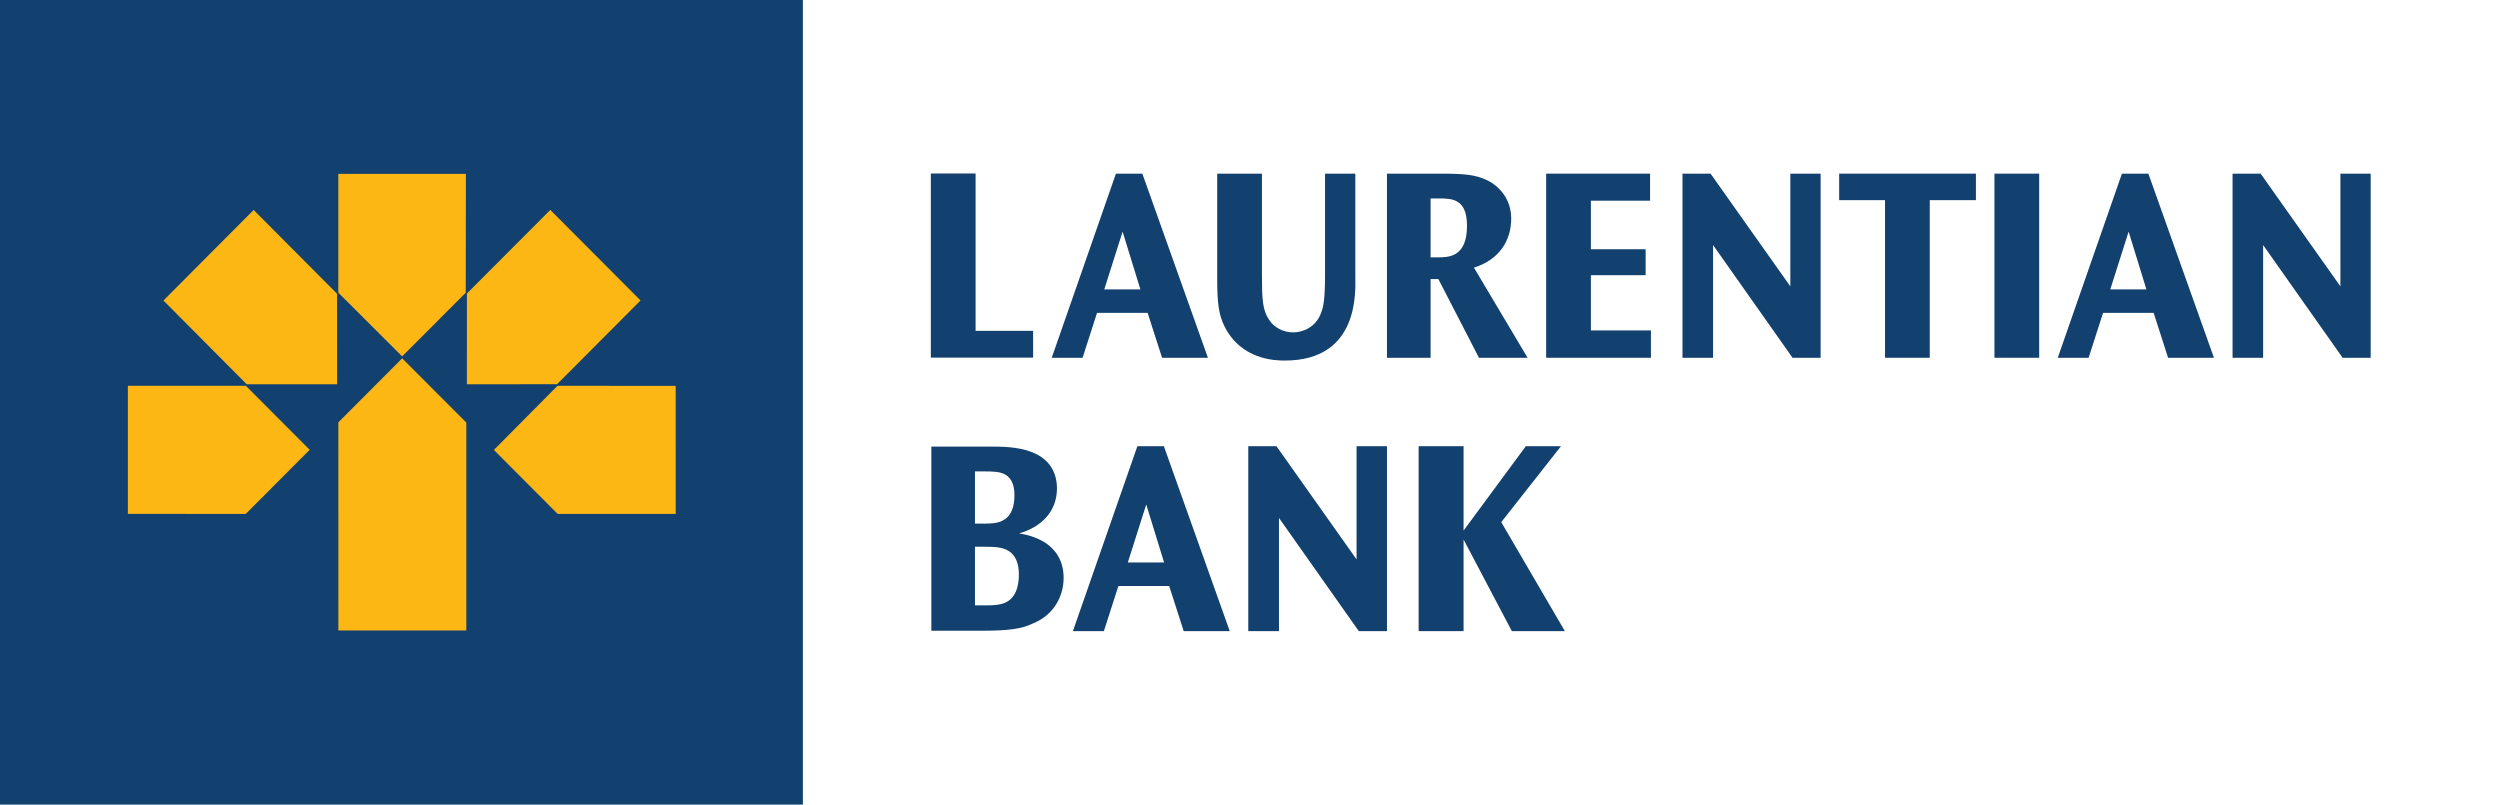
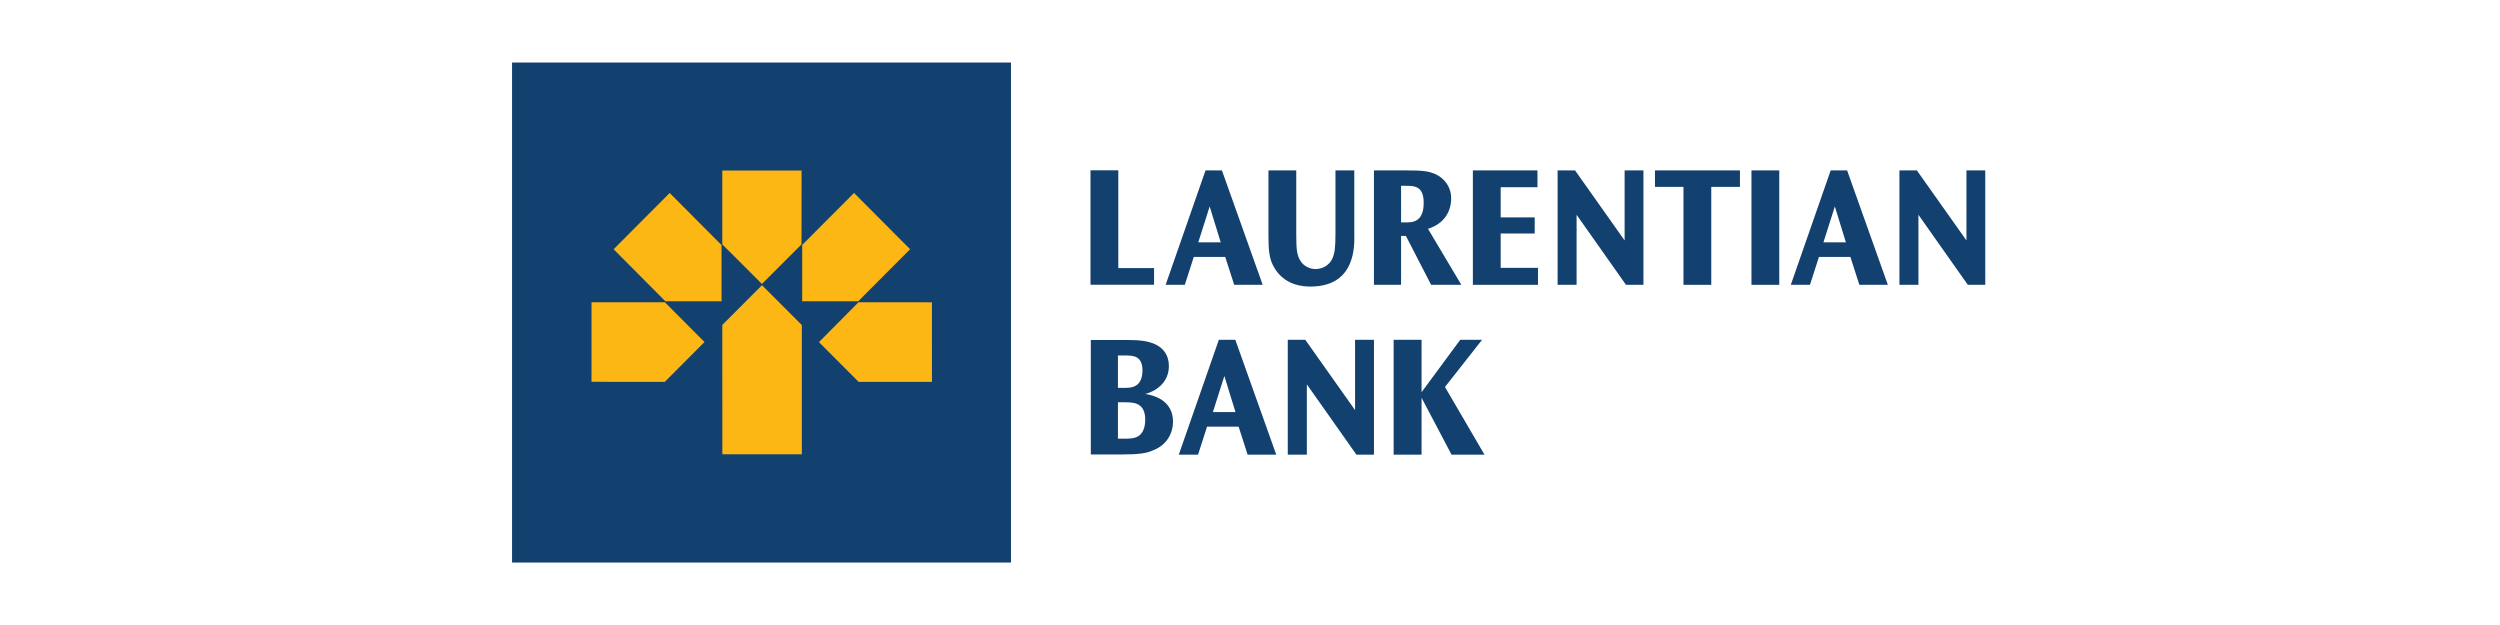
- <svg xmlns="http://www.w3.org/2000/svg" width="174" height="56" viewBox="0 0 174 56" fill="none">
-   <path d="M55.881 0H0V56H55.881V0Z" fill="#13416F" />
-   <path d="M32.426 12.102H23.547V20.37L27.989 24.804L32.417 20.37L32.426 12.102Z" fill="#FDB714" />
-   <path d="M23.551 43.881L32.456 43.881V29.41L27.991 24.941L23.549 29.395L23.551 43.881Z" fill="#FDB714" />
-   <path d="M17.654 14.614L11.376 20.916L17.171 26.744L23.463 26.745L23.46 20.446L17.654 14.614Z" fill="#FDB714" />
-   <path d="M8.9 26.851L8.901 35.764L17.103 35.771L21.554 31.305L17.114 26.854L8.9 26.851Z" fill="#FDB714" />
-   <path d="M47.028 35.771L47.027 26.858L38.804 26.851L34.375 31.316L38.814 35.768L47.028 35.771Z" fill="#FDB714" />
-   <path d="M44.581 20.913L38.302 14.611L32.497 20.428L32.496 26.745L38.771 26.741L44.581 20.913Z" fill="#FDB714" />
-   <path d="M67.901 12.075V23.026H71.905V24.891H64.786V12.075H67.901Z" fill="#13416F" />
-   <path d="M76.857 20.143H79.371L78.133 16.123L76.857 20.143ZM79.507 12.085L84.072 24.901H80.88L79.874 21.775H76.354L75.348 24.901H73.201L77.669 12.085H79.507Z" fill="#13416F" />
-   <path d="M87.831 12.085V19.056C87.831 20.823 87.87 21.561 88.315 22.24C88.683 22.823 89.359 23.134 89.998 23.134C90.54 23.134 91.526 22.881 91.933 21.814C92.126 21.328 92.223 20.804 92.223 19.037V12.085H94.331V19.231C94.331 20.201 94.66 25.095 89.418 25.095C88.721 25.095 86.381 25.037 85.22 22.706C84.814 21.891 84.717 21.037 84.717 19.367V12.085H87.831Z" fill="#13416F" />
-   <path d="M99.569 13.812V17.91H100.072C100.808 17.91 102.103 17.91 102.103 15.716C102.103 13.812 101.04 13.812 100.111 13.812H99.569ZM100.131 12.085C101.891 12.085 102.665 12.143 103.516 12.55C104.386 12.978 105.18 13.891 105.18 15.211C105.18 16.668 104.425 18.046 102.587 18.629L106.321 24.901H102.936L100.111 19.425H99.569V24.901H96.532V12.085H100.131Z" fill="#13416F" />
-   <path d="M114.846 12.085V13.968H110.726V17.347H114.536V19.153H110.726V22.998H114.904V24.901H107.611V12.085H114.846Z" fill="#13416F" />
-   <path d="M119.055 12.085L124.607 19.93V12.085H126.715V24.901H124.761L119.229 17.056V24.901H117.101V12.085H119.055Z" fill="#13416F" />
-   <path d="M137.523 12.085V13.93H134.312V24.901H131.198V13.93H128.006V12.085H137.523Z" fill="#13416F" />
-   <path d="M141.928 12.085H138.814V24.901H141.928V12.085Z" fill="#13416F" />
-   <path d="M146.875 20.143H149.39L148.152 16.123L146.875 20.143ZM149.526 12.085L154.091 24.901H150.899L149.893 21.775H146.373L145.367 24.901H143.219L147.687 12.085H149.526Z" fill="#13416F" />
-   <path d="M157.34 12.085L162.892 19.93V12.085H165V24.901H163.047L157.514 17.056V24.901H155.386V12.085H157.34Z" fill="#13416F" />
-   <path d="M68.574 42.133C69.057 42.133 69.715 42.133 70.159 41.841C70.662 41.511 70.914 40.87 70.914 39.977C70.914 39.219 70.682 38.637 70.199 38.345C69.773 38.074 69.193 38.054 68.496 38.054H67.858V42.133H68.574ZM68.477 36.443C68.902 36.443 69.483 36.443 69.889 36.171C70.353 35.899 70.605 35.316 70.605 34.462C70.605 33.821 70.43 33.336 70.024 33.064C69.656 32.831 69.173 32.811 68.574 32.811H67.858V36.443H68.477ZM69.115 31.083C70.14 31.083 71.243 31.16 72.133 31.607C72.984 32.035 73.564 32.811 73.564 33.996C73.564 35.627 72.442 36.695 70.934 37.123C71.379 37.2 72.114 37.355 72.79 37.802C73.507 38.287 74.028 39.064 74.028 40.229C74.028 41.395 73.429 42.792 71.843 43.414C71.108 43.763 70.237 43.9 68.283 43.9H64.821V31.083H69.115Z" fill="#13416F" />
-   <path d="M78.496 39.149H81.022L79.778 35.112L78.496 39.149ZM81.006 31.057L85.59 43.926H82.385L81.375 40.786H77.84L76.83 43.926H74.674L79.161 31.057H81.006Z" fill="#13416F" />
-   <path d="M88.843 31.057L94.417 38.934V31.057H96.534V43.926H94.572L89.017 36.049V43.926H86.88V31.057H88.843Z" fill="#13416F" />
-   <path d="M101.865 31.057V36.926L106.196 31.057H108.643L104.487 36.341L108.915 43.926H105.225L101.865 37.55V43.926H98.737V31.057H101.865Z" fill="#13416F" />
+ <svg xmlns="http://www.w3.org/2000/svg" width="320" height="80" viewBox="0 0 320 80">
+   <svg x="65.543" y="8" width="188.914" height="64" viewBox="0 0 165.3 56" preserveAspectRatio="xMidYMid meet" fill="none">
+     <path d="M55.881 0H0V56H55.881V0Z" fill="#13416F" />
+     <path d="M32.426 12.102H23.547V20.37L27.989 24.804L32.417 20.37L32.426 12.102Z" fill="#FDB714" />
+     <path d="M23.551 43.881L32.456 43.881V29.41L27.991 24.941L23.549 29.395L23.551 43.881Z" fill="#FDB714" />
+     <path d="M17.654 14.614L11.376 20.916L17.171 26.744L23.463 26.745L23.46 20.446L17.654 14.614Z" fill="#FDB714" />
+     <path d="M8.9 26.851L8.901 35.764L17.103 35.771L21.554 31.305L17.114 26.854L8.9 26.851Z" fill="#FDB714" />
+     <path d="M47.028 35.771L47.027 26.858L38.804 26.851L34.375 31.316L38.814 35.768L47.028 35.771Z" fill="#FDB714" />
+     <path d="M44.581 20.913L38.302 14.611L32.497 20.428L32.496 26.745L38.771 26.741L44.581 20.913Z" fill="#FDB714" />
+     <path d="M67.901 12.075V23.026H71.905V24.891H64.786V12.075H67.901Z" fill="#13416F" />
+     <path d="M76.857 20.143H79.371L78.133 16.123L76.857 20.143ZM79.507 12.085L84.072 24.901H80.88L79.874 21.775H76.354L75.348 24.901H73.201L77.669 12.085H79.507Z" fill="#13416F" />
+     <path d="M87.831 12.085V19.056C87.831 20.823 87.87 21.561 88.315 22.24C88.683 22.823 89.359 23.134 89.998 23.134C90.54 23.134 91.526 22.881 91.933 21.814C92.126 21.328 92.223 20.804 92.223 19.037V12.085H94.331V19.231C94.331 20.201 94.66 25.095 89.418 25.095C88.721 25.095 86.381 25.037 85.22 22.706C84.814 21.891 84.717 21.037 84.717 19.367V12.085H87.831Z" fill="#13416F" />
+     <path d="M99.569 13.812V17.91H100.072C100.808 17.91 102.103 17.91 102.103 15.716C102.103 13.812 101.04 13.812 100.111 13.812H99.569ZM100.131 12.085C101.891 12.085 102.665 12.143 103.516 12.55C104.386 12.978 105.18 13.891 105.18 15.211C105.18 16.668 104.425 18.046 102.587 18.629L106.321 24.901H102.936L100.111 19.425H99.569V24.901H96.532V12.085H100.131Z" fill="#13416F" />
+     <path d="M114.846 12.085V13.968H110.726V17.347H114.536V19.153H110.726V22.998H114.904V24.901H107.611V12.085H114.846Z" fill="#13416F" />
+     <path d="M119.055 12.085L124.607 19.93V12.085H126.715V24.901H124.761L119.229 17.056V24.901H117.101V12.085H119.055Z" fill="#13416F" />
+     <path d="M137.523 12.085V13.93H134.312V24.901H131.198V13.93H128.006V12.085H137.523Z" fill="#13416F" />
+     <path d="M141.928 12.085H138.814V24.901H141.928V12.085Z" fill="#13416F" />
+     <path d="M146.875 20.143H149.39L148.152 16.123L146.875 20.143ZM149.526 12.085L154.091 24.901H150.899L149.893 21.775H146.373L145.367 24.901H143.219L147.687 12.085H149.526Z" fill="#13416F" />
+     <path d="M157.34 12.085L162.892 19.93V12.085H165V24.901H163.047L157.514 17.056V24.901H155.386V12.085H157.34Z" fill="#13416F" />
+     <path d="M68.574 42.133C69.057 42.133 69.715 42.133 70.159 41.841C70.662 41.511 70.914 40.87 70.914 39.977C70.914 39.219 70.682 38.637 70.199 38.345C69.773 38.074 69.193 38.054 68.496 38.054H67.858V42.133H68.574ZM68.477 36.443C68.902 36.443 69.483 36.443 69.889 36.171C70.353 35.899 70.605 35.316 70.605 34.462C70.605 33.821 70.43 33.336 70.024 33.064C69.656 32.831 69.173 32.811 68.574 32.811H67.858V36.443H68.477ZM69.115 31.083C70.14 31.083 71.243 31.16 72.133 31.607C72.984 32.035 73.564 32.811 73.564 33.996C73.564 35.627 72.442 36.695 70.934 37.123C71.379 37.2 72.114 37.355 72.79 37.802C73.507 38.287 74.028 39.064 74.028 40.229C74.028 41.395 73.429 42.792 71.843 43.414C71.108 43.763 70.237 43.9 68.283 43.9H64.821V31.083H69.115Z" fill="#13416F" />
+     <path d="M78.496 39.149H81.022L79.778 35.112L78.496 39.149ZM81.006 31.057L85.59 43.926H82.385L81.375 40.786H77.84L76.83 43.926H74.674L79.161 31.057H81.006Z" fill="#13416F" />
+     <path d="M88.843 31.057L94.417 38.934V31.057H96.534V43.926H94.572L89.017 36.049V43.926H86.88V31.057H88.843Z" fill="#13416F" />
+     <path d="M101.865 31.057V36.926L106.196 31.057H108.643L104.487 36.341L108.915 43.926H105.225L101.865 37.55V43.926H98.737V31.057H101.865Z" fill="#13416F" />
+   </svg>
</svg>
